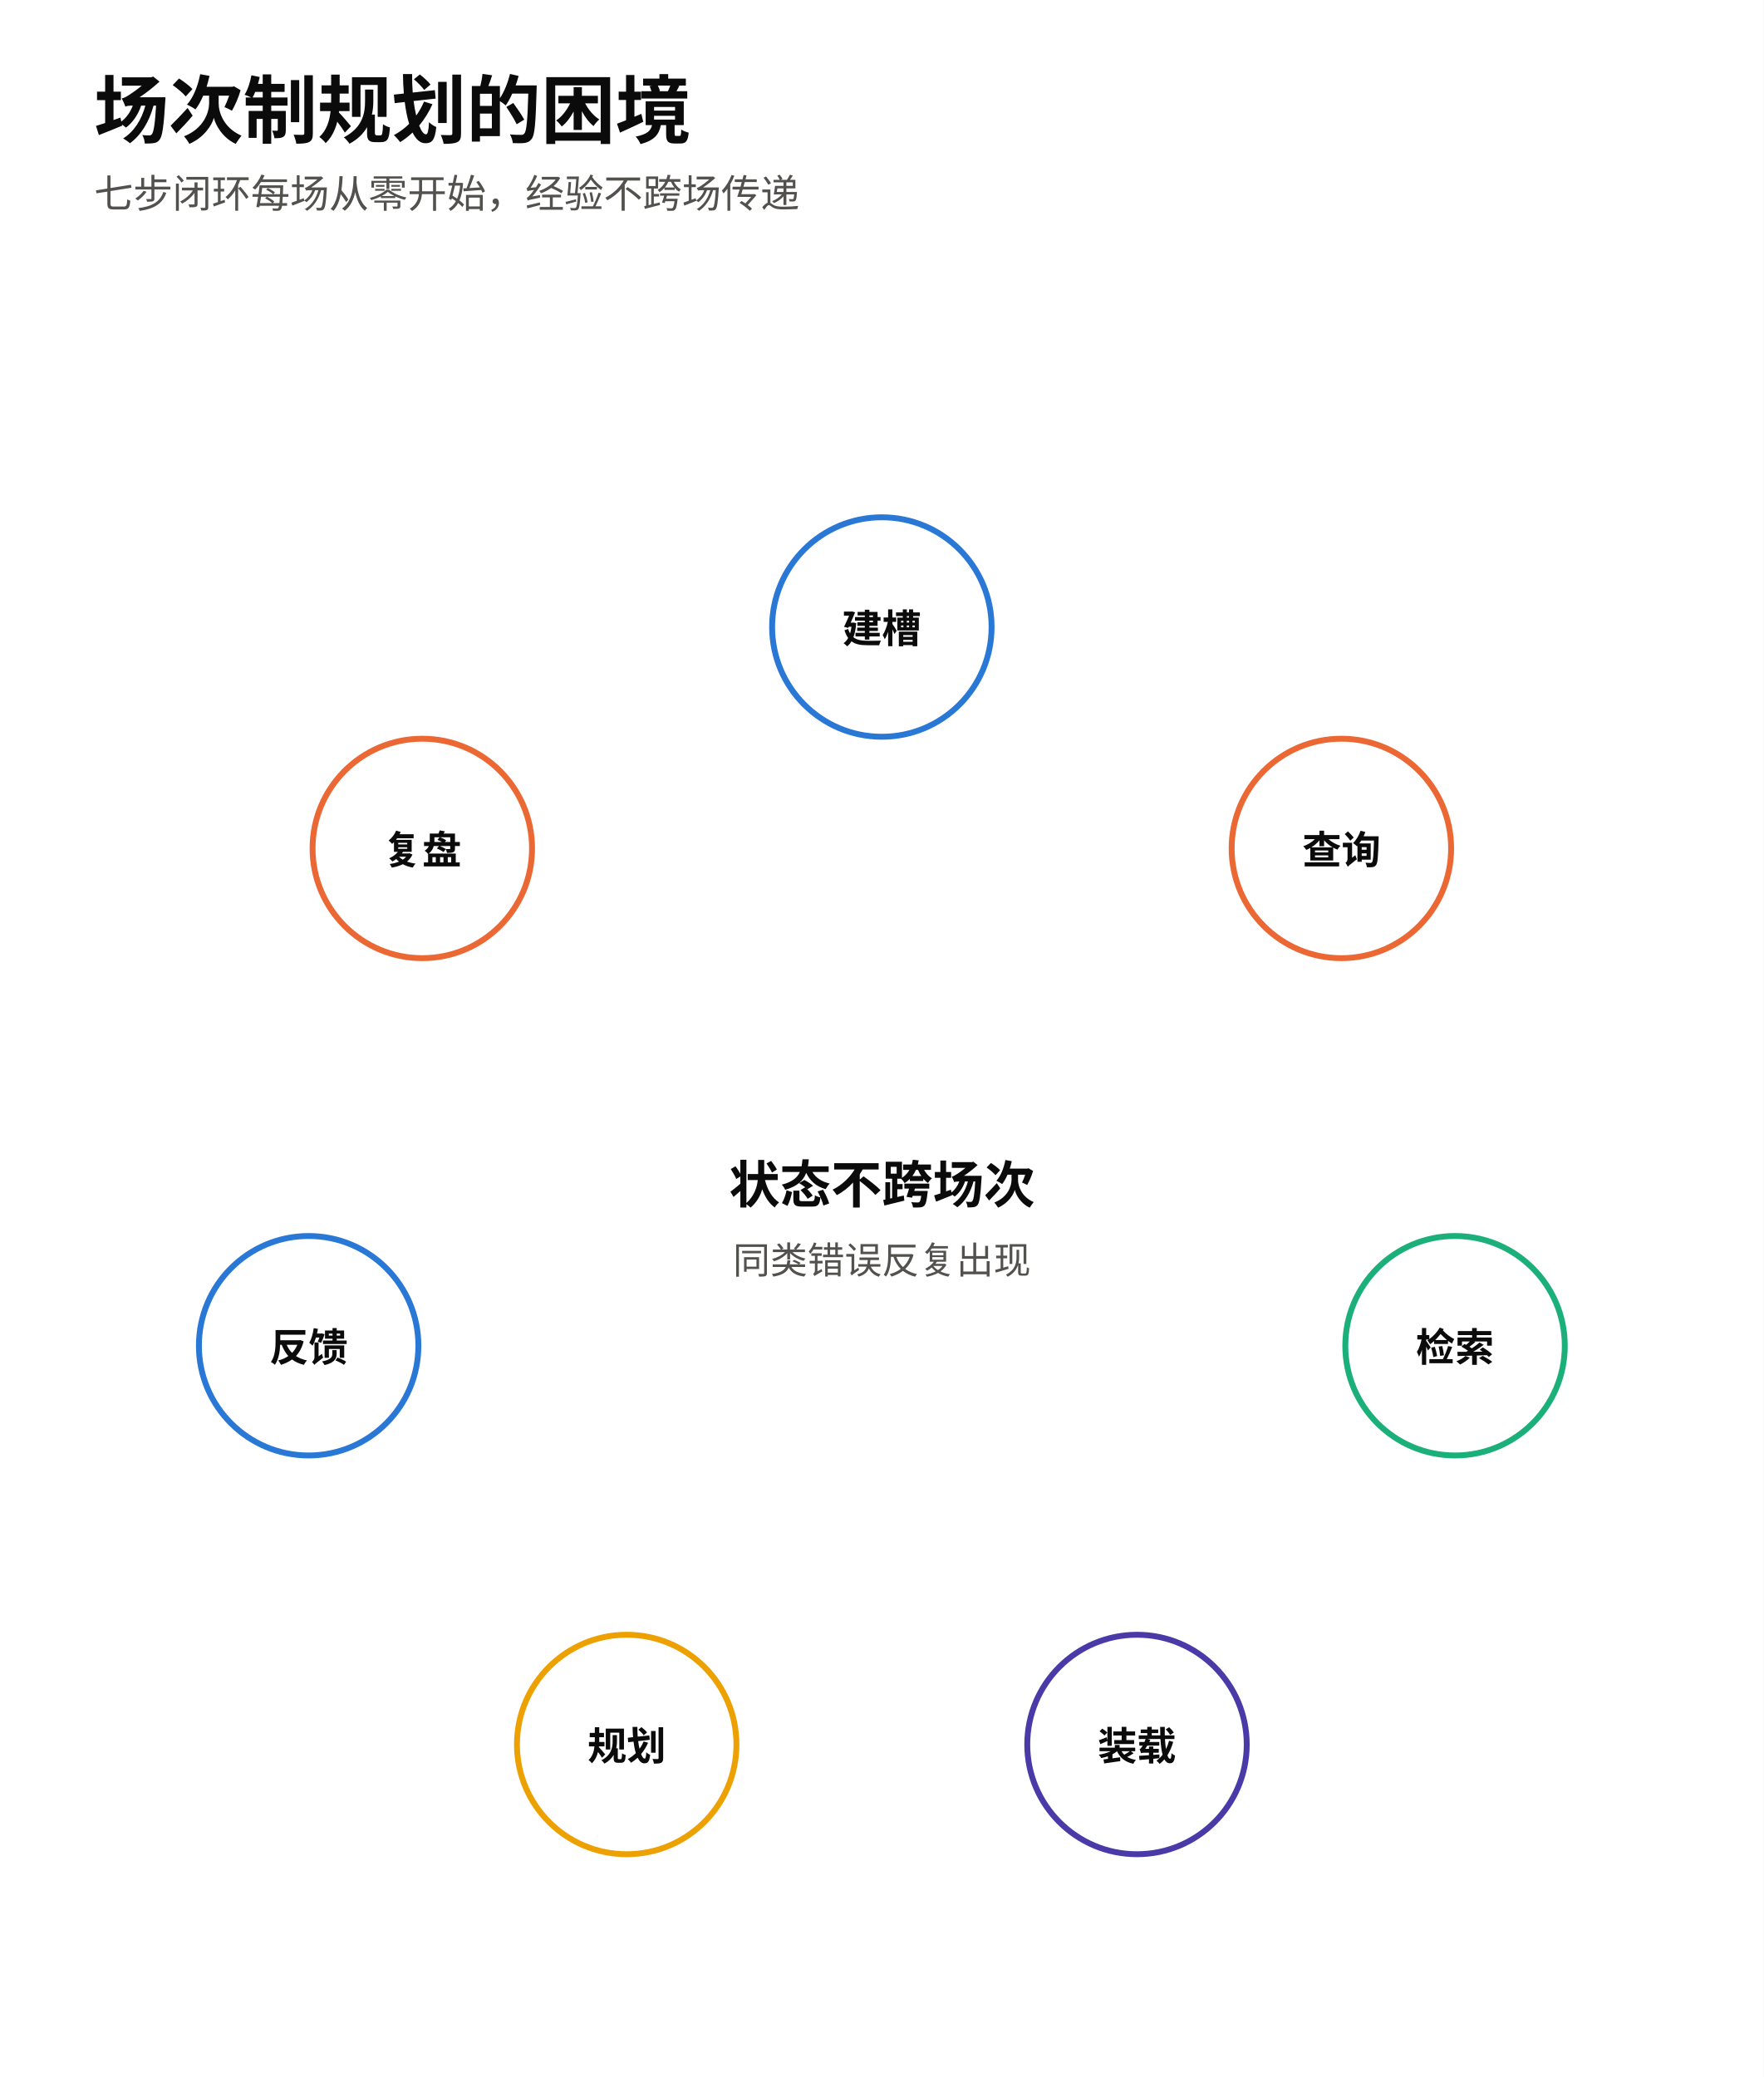
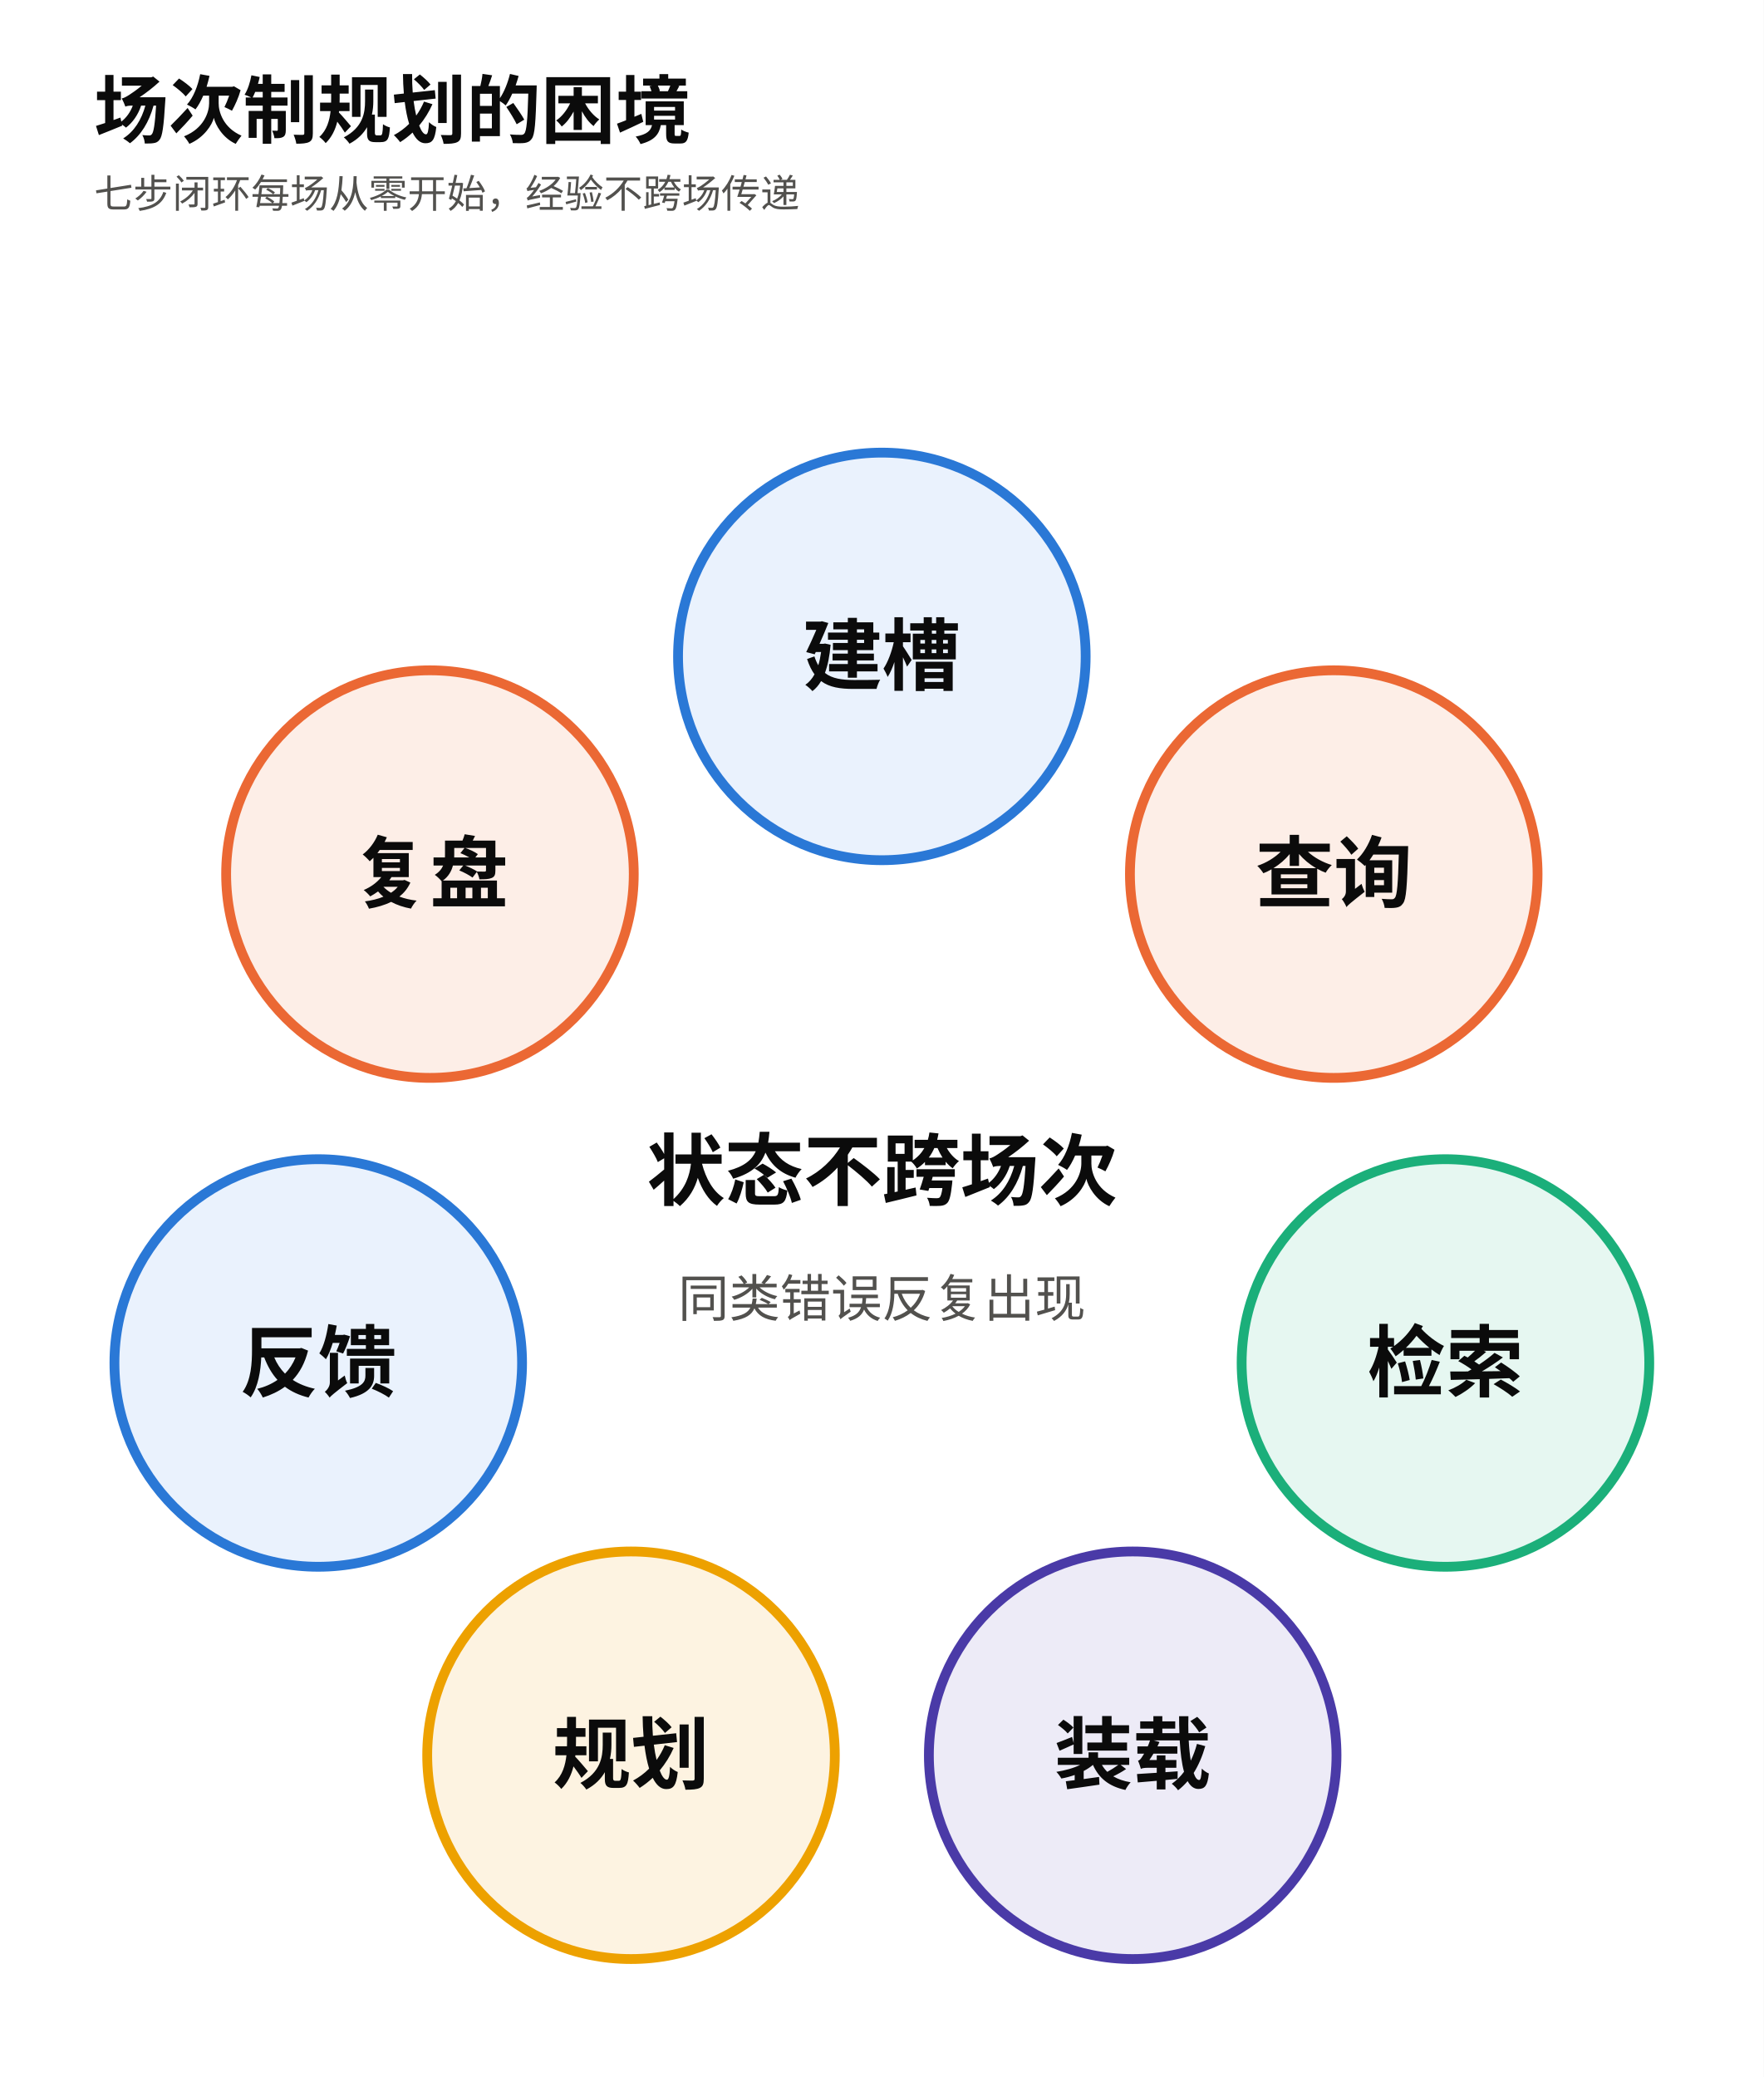
<svg xmlns="http://www.w3.org/2000/svg" width="900" height="1060" viewBox="0 0 900 1060">
  <defs>
    <marker id="arw" viewBox="0 0 10 10" refX="9" refY="5" markerWidth="5" markerHeight="5" orient="auto-start-reverse">
      <path d="M0,0 L10,5 L0,10 z" fill="#52514E" />
    </marker>
    <marker id="arwb" viewBox="0 0 10 10" refX="9" refY="5" markerWidth="5" markerHeight="5" orient="auto-start-reverse">
      <path d="M0,0 L10,5 L0,10 z" fill="#2A78D6" />
    </marker>
  </defs>
  <rect x="0" y="0" width="900" height="1060" fill="#FFFFFF" />
  <text x="48" y="70" font-size="38px" font-weight="700" fill="#0B0B0B" text-anchor="start" font-family="Microsoft YaHei, SimHei, sans-serif">场次制规划的困境</text>
  <text x="48" y="106" font-size="20px" font-weight="400" fill="#52514E" text-anchor="start" font-family="Microsoft YaHei, SimHei, sans-serif">七步闭环每场从零开始，经验不跨场传递</text>
-   <circle cx="450.0" cy="320.0" r="56" fill="#FFFFFF" stroke="#2A78D6" stroke-width="3" />
-   <text x="450.0" y="328.0" font-size="20px" font-weight="600" fill="#0B0B0B" text-anchor="middle" font-family="Microsoft YaHei, SimHei, sans-serif">建槽</text>
-   <circle cx="684.5" cy="433.0" r="56" fill="#FFFFFF" stroke="#EB6834" stroke-width="3" />
-   <text x="684.549" y="440.953" font-size="20px" font-weight="600" fill="#0B0B0B" text-anchor="middle" font-family="Microsoft YaHei, SimHei, sans-serif">查询</text>
-   <circle cx="742.5" cy="686.8" r="56" fill="#FFFFFF" stroke="#1BAF7A" stroke-width="3" />
-   <text x="742.478" y="694.756" font-size="20px" font-weight="600" fill="#0B0B0B" text-anchor="middle" font-family="Microsoft YaHei, SimHei, sans-serif">检索</text>
-   <circle cx="580.2" cy="890.3" r="56" fill="#FFFFFF" stroke="#4A3AA7" stroke-width="3" />
-   <text x="580.165" y="898.291" font-size="20px" font-weight="600" fill="#0B0B0B" text-anchor="middle" font-family="Microsoft YaHei, SimHei, sans-serif">装载</text>
-   <circle cx="319.8" cy="890.3" r="56" fill="#FFFFFF" stroke="#EDA100" stroke-width="3" />
-   <text x="319.835" y="898.291" font-size="20px" font-weight="600" fill="#0B0B0B" text-anchor="middle" font-family="Microsoft YaHei, SimHei, sans-serif">规划</text>
-   <circle cx="157.5" cy="686.8" r="56" fill="#FFFFFF" stroke="#2A78D6" stroke-width="3" />
-   <text x="157.522" y="694.756" font-size="20px" font-weight="600" fill="#0B0B0B" text-anchor="middle" font-family="Microsoft YaHei, SimHei, sans-serif">反馈</text>
-   <circle cx="215.5" cy="433.0" r="56" fill="#FFFFFF" stroke="#EB6834" stroke-width="3" />
-   <text x="215.451" y="440.953" font-size="20px" font-weight="600" fill="#0B0B0B" text-anchor="middle" font-family="Microsoft YaHei, SimHei, sans-serif">复盘</text>
-   <text x="450" y="614" font-size="26px" font-weight="700" fill="#0B0B0B" text-anchor="middle" font-family="Microsoft YaHei, SimHei, sans-serif">状态不跨场次</text>
-   <text x="450" y="650" font-size="19px" font-weight="400" fill="#52514E" text-anchor="middle" font-family="Microsoft YaHei, SimHei, sans-serif">同类错误反复出现</text>
+   <circle cx="450.0" cy="335.0" r="104" fill="#EAF2FD" stroke="#2A78D6" stroke-width="5" />
+   <text x="450.0" y="349.0" font-size="40px" font-weight="700" fill="#0B0B0B" text-anchor="middle" font-family="Microsoft YaHei, SimHei, sans-serif">建槽</text>
+   <circle cx="680.6" cy="446.1" r="104" fill="#FDEEE7" stroke="#EB6834" stroke-width="5" />
+   <text x="680.64" y="460.071" font-size="40px" font-weight="700" fill="#0B0B0B" text-anchor="middle" font-family="Microsoft YaHei, SimHei, sans-serif">查询</text>
+   <circle cx="737.6" cy="695.6" r="104" fill="#E6F7F1" stroke="#1BAF7A" stroke-width="5" />
+   <text x="737.604" y="709.644" font-size="40px" font-weight="700" fill="#0B0B0B" text-anchor="middle" font-family="Microsoft YaHei, SimHei, sans-serif">检索</text>
+   <circle cx="578.0" cy="895.8" r="104" fill="#EDEBF7" stroke="#4A3AA7" stroke-width="5" />
+   <text x="577.996" y="909.786" font-size="40px" font-weight="700" fill="#0B0B0B" text-anchor="middle" font-family="Microsoft YaHei, SimHei, sans-serif">装载</text>
+   <circle cx="322.0" cy="895.8" r="104" fill="#FDF3E1" stroke="#EDA100" stroke-width="5" />
+   <text x="322.004" y="909.786" font-size="40px" font-weight="700" fill="#0B0B0B" text-anchor="middle" font-family="Microsoft YaHei, SimHei, sans-serif">规划</text>
+   <circle cx="162.4" cy="695.6" r="104" fill="#EAF2FD" stroke="#2A78D6" stroke-width="5" />
+   <text x="162.396" y="709.644" font-size="40px" font-weight="700" fill="#0B0B0B" text-anchor="middle" font-family="Microsoft YaHei, SimHei, sans-serif">反馈</text>
+   <circle cx="219.4" cy="446.1" r="104" fill="#FDEEE7" stroke="#EB6834" stroke-width="5" />
+   <text x="219.36" y="460.071" font-size="40px" font-weight="700" fill="#0B0B0B" text-anchor="middle" font-family="Microsoft YaHei, SimHei, sans-serif">复盘</text>
+   <text x="450" y="612" font-size="40px" font-weight="700" fill="#0B0B0B" text-anchor="middle" font-family="Microsoft YaHei, SimHei, sans-serif">状态不跨场次</text>
+   <text x="450" y="672" font-size="26px" font-weight="400" fill="#52514E" text-anchor="middle" font-family="Microsoft YaHei, SimHei, sans-serif">同类错误反复出现</text>
</svg>
